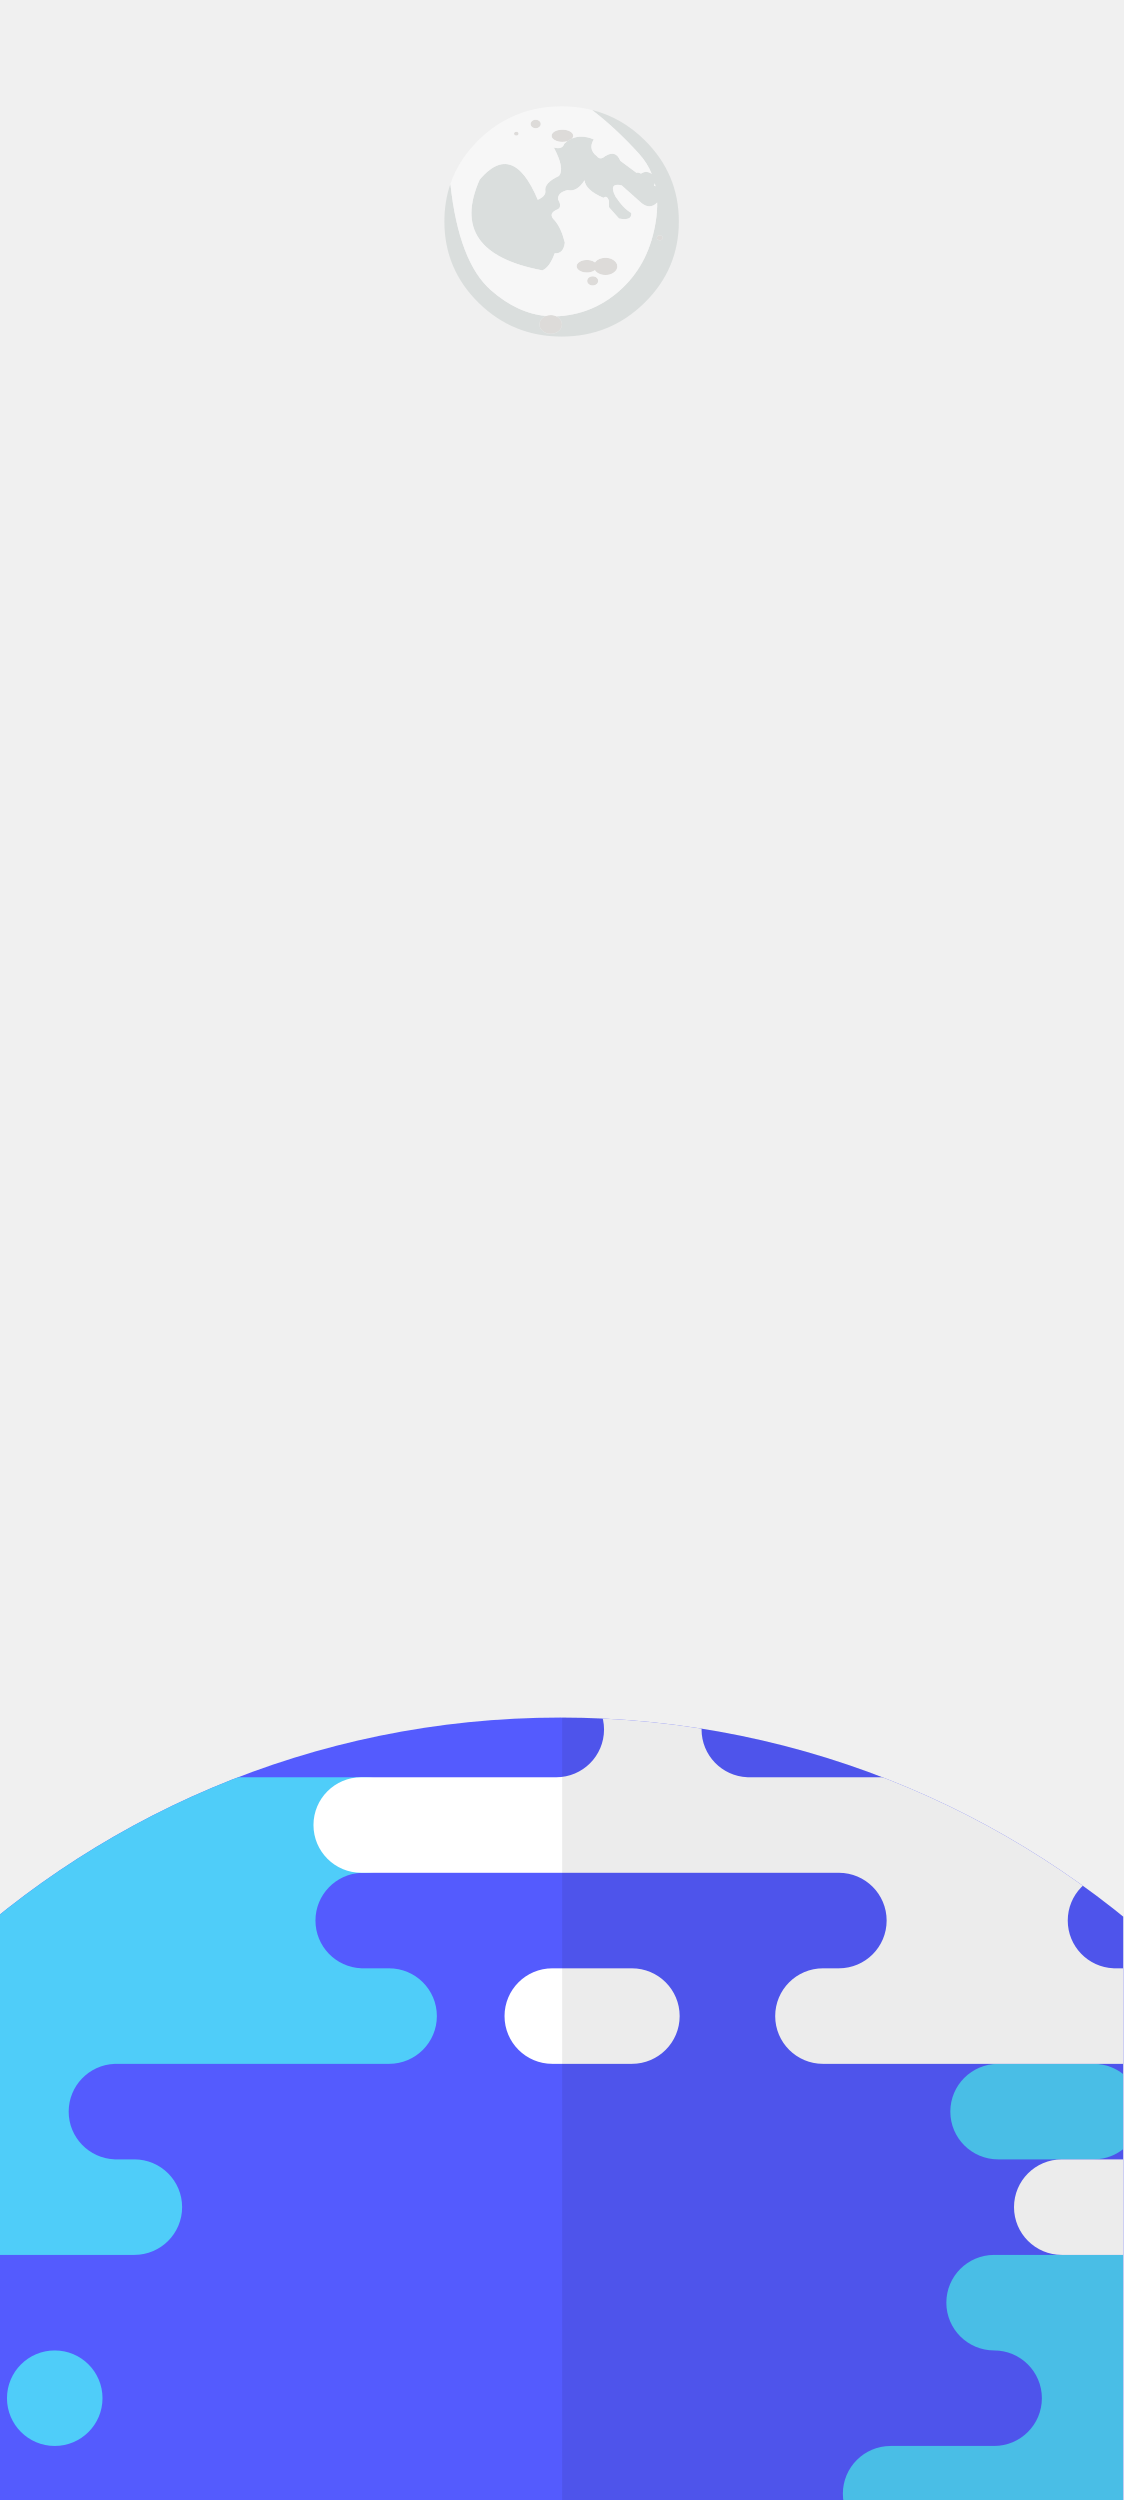
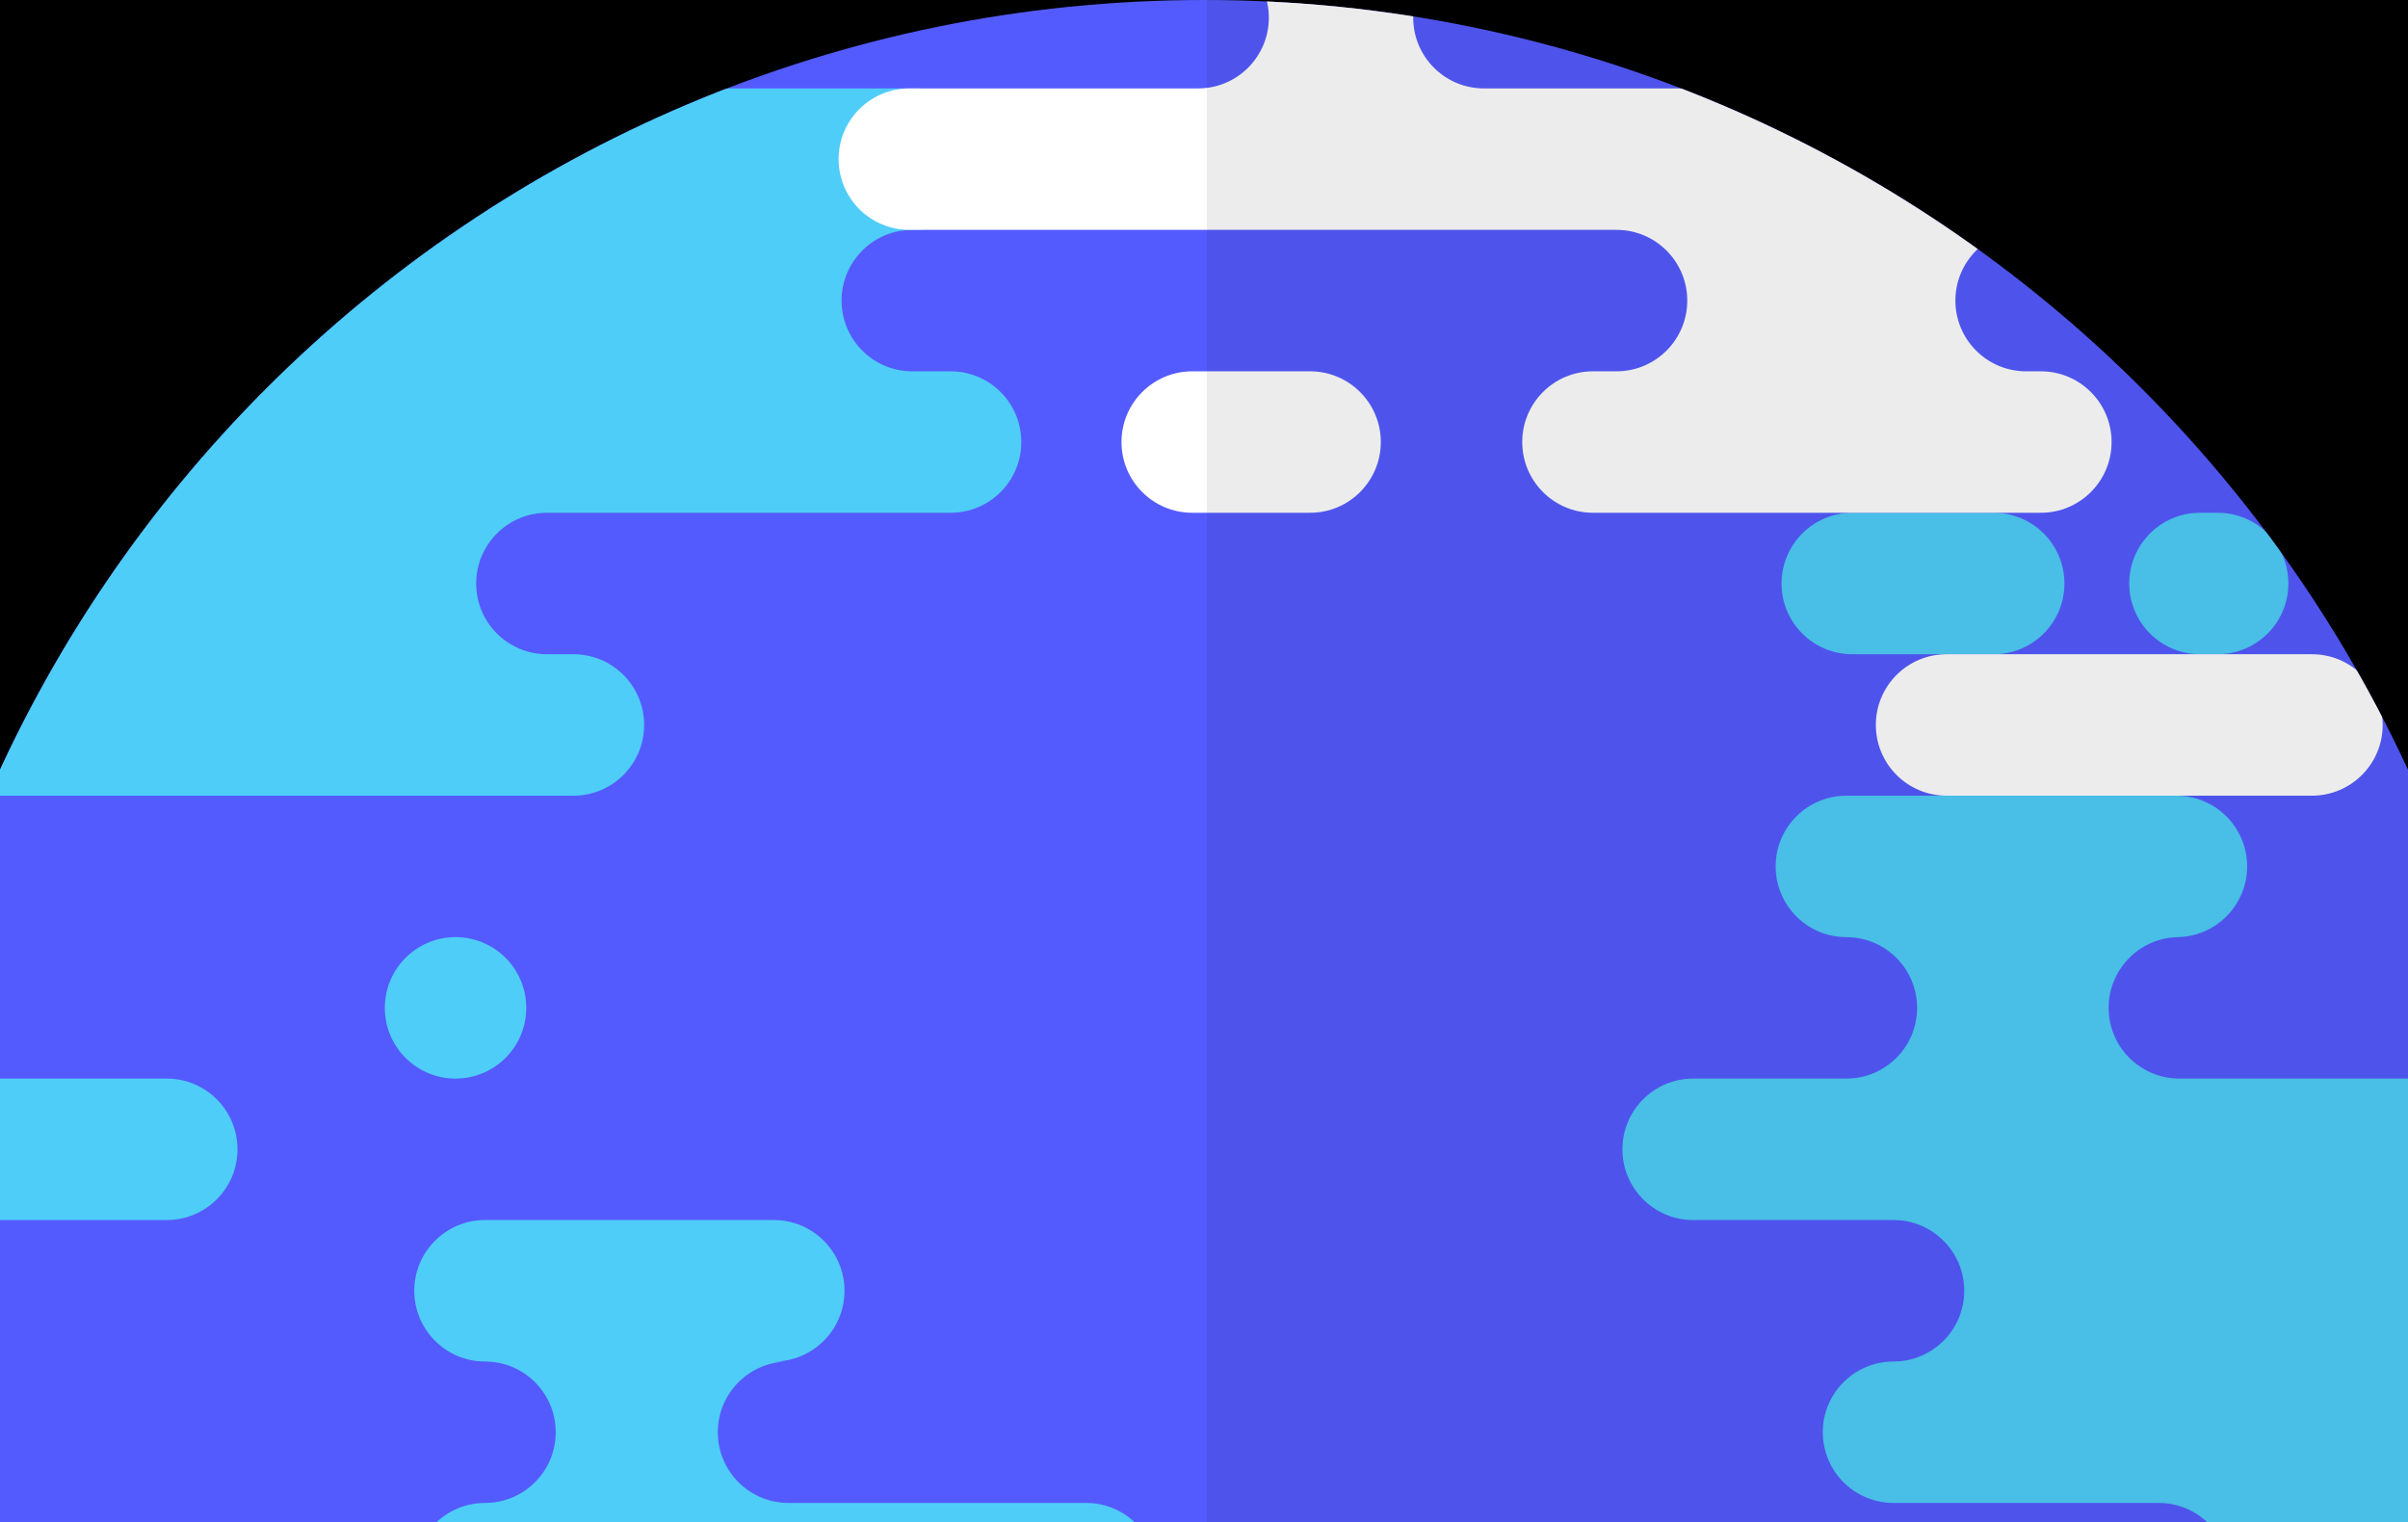
- <svg xmlns="http://www.w3.org/2000/svg" width="412" height="917" viewBox="0 0 412 917" fill="none">
+ <svg xmlns="http://www.w3.org/2000/svg" width="375" height="237" viewBox="0 0 375 237" fill="none">
  <g clip-path="url(#clip0_328_2571)">
-     <circle cx="205.5" cy="958.5" r="328.5" fill="#545BFE" />
-     <mask id="mask0_328_2571" style="mask-type:luminance" maskUnits="userSpaceOnUse" x="-123" y="630" width="657" height="657">
-       <circle cx="205.5" cy="958.5" r="328.5" fill="white" />
+     <rect width="375" height="237" fill="black" />
+     <circle cx="187.5" cy="206.5" r="206.5" fill="#545BFE" />
+     <mask id="mask0_328_2571" style="mask-type:luminance" maskUnits="userSpaceOnUse" x="-19" y="0" width="413" height="413">
+       <circle cx="187.5" cy="206.5" r="206.5" fill="white" />
    </mask>
    <g mask="url(#mask0_328_2571)">
-       <path fill-rule="evenodd" clip-rule="evenodd" d="M151.48 669.42C151.48 659.744 143.636 651.9 133.96 651.9H-165.34C-175.016 651.9 -182.86 659.744 -182.86 669.42C-182.86 679.096 -175.016 686.94 -165.34 686.94H-95.26C-85.584 686.94 -77.74 694.784 -77.74 704.46C-77.74 714.136 -85.584 721.98 -95.26 721.98H-104.02C-113.696 721.98 -121.54 729.824 -121.54 739.5C-121.54 749.176 -113.696 757.02 -104.02 757.02H-109.86C-100.184 757.02 -92.34 764.864 -92.34 774.54C-92.34 784.216 -100.184 792.06 -109.86 792.06H-124.46C-134.136 792.06 -141.98 799.904 -141.98 809.58C-141.98 819.256 -134.136 827.1 -124.46 827.1H49.28C58.956 827.1 66.8 819.256 66.8 809.58C66.8 799.904 58.956 792.06 49.28 792.06H41.98L41.98 792.045C32.643 791.662 25.19 783.971 25.19 774.54C25.19 765.109 32.643 757.418 41.98 757.035L41.98 757.02H142.72C152.396 757.02 160.24 749.176 160.24 739.5C160.24 729.824 152.396 721.98 142.72 721.98H132.5V721.965C123.163 721.582 115.71 713.891 115.71 704.46C115.71 695.029 123.163 687.338 132.5 686.955V686.94H133.96C143.636 686.94 151.48 679.096 151.48 669.42ZM20.08 862.14C29.756 862.14 37.6 869.984 37.6 879.66C37.6 889.336 29.756 897.18 20.08 897.18C10.404 897.18 2.56 889.336 2.56 879.66C2.56 869.984 10.404 862.14 20.08 862.14ZM-33.94 914.7C-33.94 905.024 -41.784 897.18 -51.46 897.18H-102.56C-112.236 897.18 -120.08 905.024 -120.08 914.7C-120.08 924.376 -112.236 932.22 -102.56 932.22H-51.46C-41.784 932.22 -33.94 924.376 -33.94 914.7ZM90.16 1124.94C90.16 1134.62 82.316 1142.46 72.64 1142.46H79.94C70.264 1142.46 62.42 1150.3 62.42 1159.98C62.42 1169.66 70.264 1177.5 79.94 1177.5H122.28C131.956 1177.5 139.8 1169.66 139.8 1159.98C139.8 1150.3 131.956 1142.46 122.28 1142.46H128.12V1142.45C118.782 1142.06 111.33 1134.37 111.33 1124.94C111.33 1115.51 118.782 1107.82 128.12 1107.44V1107.42H167.54C177.216 1107.42 185.06 1099.58 185.06 1089.9C185.06 1080.22 177.216 1072.38 167.54 1072.38L167.54 1072.37C158.202 1071.98 150.75 1064.29 150.75 1054.86C150.75 1045.43 158.202 1037.74 167.54 1037.36L167.54 1037.34H176.3C185.976 1037.34 193.82 1029.5 193.82 1019.82C193.82 1010.14 185.976 1002.3 176.3 1002.3H101.84V1002.29C92.502 1001.9 85.05 994.211 85.05 984.78C85.05 975.349 92.502 967.658 101.84 967.275V967.26H98.92C108.596 967.26 116.44 959.416 116.44 949.74C116.44 940.064 108.596 932.22 98.92 932.22H27.38C17.704 932.22 9.86 940.064 9.86 949.74C9.86 959.416 17.704 967.26 27.38 967.26C37.056 967.26 44.9 975.104 44.9 984.78C44.9 994.456 37.056 1002.3 27.38 1002.3C17.704 1002.3 9.86 1010.14 9.86 1019.82C9.86 1029.5 17.704 1037.34 27.38 1037.34H41.98C51.656 1037.34 59.5 1045.18 59.5 1054.86C59.5 1064.54 51.656 1072.38 41.98 1072.38H44.9C35.224 1072.38 27.38 1080.22 27.38 1089.9C27.38 1099.58 35.224 1107.42 44.9 1107.42H72.64C82.316 1107.42 90.16 1115.26 90.16 1124.94Z" fill="#4FCDF9" />
+       <path fill-rule="evenodd" clip-rule="evenodd" d="M153.542 24.78C153.542 18.697 148.611 13.767 142.529 13.767H-45.616C-51.698 13.767 -56.629 18.697 -56.629 24.78C-56.629 30.862 -51.698 35.793 -45.616 35.793H-1.562C4.52 35.793 9.451 40.724 9.451 46.807C9.451 52.889 4.52 57.82 -1.562 57.82H-7.069C-13.151 57.82 -18.082 62.751 -18.082 68.833C-18.082 74.916 -13.151 79.847 -7.069 79.847H-10.74C-4.658 79.847 0.273 84.778 0.273 90.86C0.273 96.942 -4.658 101.873 -10.74 101.873H-19.918C-26 101.873 -30.931 106.804 -30.931 112.887C-30.931 118.969 -26 123.9 -19.918 123.9H89.298C95.38 123.9 100.311 118.969 100.311 112.887C100.311 106.804 95.38 101.873 89.298 101.873H84.709L84.709 101.864C78.839 101.623 74.155 96.789 74.155 90.86C74.155 84.931 78.839 80.097 84.709 79.856L84.709 79.847H148.036C154.118 79.847 159.049 74.916 159.049 68.833C159.049 62.751 154.118 57.82 148.036 57.82H141.611L141.611 57.81C135.742 57.57 131.057 52.735 131.057 46.807C131.057 40.878 135.742 36.043 141.611 35.803L141.611 35.793H142.529C148.611 35.793 153.542 30.862 153.542 24.78ZM70.942 145.926C77.025 145.926 81.955 150.857 81.955 156.94C81.955 163.022 77.025 167.953 70.942 167.953C64.859 167.953 59.929 163.022 59.929 156.94C59.929 150.857 64.859 145.926 70.942 145.926ZM36.984 178.966C36.984 172.883 32.053 167.953 25.971 167.953H-6.152C-12.234 167.953 -17.165 172.883 -17.165 178.966C-17.165 185.048 -12.234 189.979 -6.152 189.979H25.971C32.053 189.979 36.984 185.048 36.984 178.966ZM114.995 311.126C114.995 317.209 110.064 322.139 103.981 322.139H108.57C102.488 322.139 97.557 327.07 97.557 333.153C97.557 339.235 102.488 344.166 108.57 344.166H135.186C141.268 344.166 146.199 339.235 146.199 333.153C146.199 327.07 141.268 322.139 135.186 322.139H138.857V322.13C132.987 321.889 128.303 317.055 128.303 311.126C128.303 305.197 132.987 300.363 138.857 300.122V300.113H163.637C169.719 300.113 174.65 295.182 174.65 289.099C174.65 283.017 169.719 278.086 163.637 278.086L163.637 278.077C157.767 277.836 153.083 273.001 153.083 267.073C153.083 261.144 157.767 256.309 163.637 256.069L163.637 256.059H169.143C175.226 256.059 180.157 251.129 180.157 245.046C180.157 238.964 175.226 234.033 169.143 234.033H122.337V234.023C116.467 233.783 111.783 228.948 111.783 223.019C111.783 217.091 116.467 212.256 122.337 212.015V212.006H120.501C126.584 212.006 131.515 207.075 131.515 200.993C131.515 194.91 126.584 189.979 120.501 189.979H75.53C69.448 189.979 64.517 194.91 64.517 200.993C64.517 207.075 69.448 212.006 75.53 212.006C81.613 212.006 86.543 216.937 86.543 223.019C86.543 229.102 81.613 234.033 75.53 234.033C69.448 234.033 64.517 238.964 64.517 245.046C64.517 251.129 69.448 256.059 75.53 256.059H84.708C90.79 256.059 95.721 260.99 95.721 267.073C95.721 273.155 90.79 278.086 84.708 278.086H86.543C80.461 278.086 75.53 283.017 75.53 289.099C75.53 295.182 80.461 300.113 86.543 300.113H103.981C110.064 300.113 114.995 305.044 114.995 311.126Z" fill="#4FCDF9" />
    </g>
-     <mask id="mask1_328_2571" style="mask-type:luminance" maskUnits="userSpaceOnUse" x="-123" y="630" width="657" height="657">
-       <circle cx="205.5" cy="958.5" r="328.5" fill="white" />
+     <mask id="mask1_328_2571" style="mask-type:luminance" maskUnits="userSpaceOnUse" x="-19" y="0" width="413" height="413">
+       <circle cx="187.5" cy="206.5" r="206.5" fill="white" />
    </mask>
    <g mask="url(#mask1_328_2571)">
-       <path fill-rule="evenodd" clip-rule="evenodd" d="M493.12 704.46C493.12 694.784 485.276 686.94 475.6 686.94H440.56C430.884 686.94 423.04 694.784 423.04 704.46C423.04 714.136 430.884 721.98 440.56 721.98H475.6C485.276 721.98 493.12 714.136 493.12 704.46ZM840.601 721.98C850.277 721.98 858.121 729.824 858.121 739.5C858.121 749.176 850.277 757.02 840.601 757.02H830.381V757.035C821.043 757.418 813.591 765.109 813.591 774.54C813.591 783.971 821.043 791.662 830.381 792.045V792.06H853.741C863.417 792.06 871.261 799.904 871.261 809.58C871.261 819.256 863.417 827.1 853.741 827.1H599.701C590.025 827.1 582.181 819.256 582.181 809.58C582.181 799.904 590.025 792.06 599.701 792.06H592.401C602.077 792.06 609.921 784.216 609.921 774.54C609.921 764.864 602.077 757.02 592.401 757.02H532.541C522.865 757.02 515.021 749.176 515.021 739.5C515.021 729.824 522.865 721.98 532.541 721.98H840.601ZM446.401 1107.42C456.077 1107.42 463.921 1099.58 463.921 1089.9C463.921 1080.22 456.077 1072.38 446.401 1072.38C436.725 1072.38 428.881 1064.54 428.881 1054.86C428.881 1045.18 436.725 1037.34 446.401 1037.34H442.021C451.697 1037.34 459.541 1029.5 459.541 1019.82C459.541 1010.14 451.697 1002.3 442.021 1002.3H376.321C366.645 1002.3 358.801 994.456 358.801 984.78C358.801 975.104 366.645 967.26 376.321 967.26C385.997 967.26 393.841 959.416 393.841 949.74C393.841 940.064 385.997 932.22 376.321 932.22H326.681C317.005 932.22 309.161 924.376 309.161 914.7C309.161 905.024 317.005 897.18 326.681 897.18H364.641C374.317 897.18 382.161 889.336 382.161 879.66C382.161 869.984 374.317 862.14 364.641 862.14C354.965 862.14 347.121 854.296 347.121 844.62C347.121 834.944 354.965 827.1 364.641 827.1H446.401C456.077 827.1 463.921 834.944 463.921 844.62C463.921 854.296 456.077 862.14 446.401 862.14L446.399 862.155C437.063 862.539 429.611 870.229 429.611 879.66C429.611 889.091 437.063 896.781 446.399 897.165L446.401 897.18H579.261C588.937 897.18 596.781 905.024 596.781 914.7C596.781 924.376 588.937 932.22 579.261 932.22H550.061L550.061 932.235C540.723 932.618 533.271 940.309 533.271 949.74C533.271 959.171 540.723 966.862 550.061 967.245L550.061 967.26H564.661C574.337 967.26 582.181 975.104 582.181 984.78C582.181 994.456 574.337 1002.3 564.661 1002.3H542.761L542.759 1002.31C533.423 1002.7 525.971 1010.39 525.971 1019.82C525.971 1029.25 533.423 1036.94 542.759 1037.32L542.761 1037.34H539.841C549.517 1037.34 557.361 1045.18 557.361 1054.86C557.361 1064.54 549.517 1072.38 539.841 1072.38H510.641L510.641 1072.39C501.303 1072.78 493.851 1080.47 493.851 1089.9C493.851 1099.33 501.303 1107.02 510.641 1107.41L510.641 1107.42H504.801C514.477 1107.42 522.321 1115.26 522.321 1124.94C522.321 1134.62 514.477 1142.46 504.801 1142.46H452.241C442.565 1142.46 434.721 1134.62 434.721 1124.94C434.721 1115.26 442.565 1107.42 452.241 1107.42H446.401ZM577.8 1072.38C587.476 1072.38 595.32 1080.22 595.32 1089.9C595.32 1099.58 587.476 1107.42 577.8 1107.42C568.124 1107.42 560.28 1099.58 560.28 1089.9C560.28 1080.22 568.124 1072.38 577.8 1072.38ZM569.04 844.62C569.04 834.944 561.196 827.1 551.52 827.1H531.08C521.404 827.1 513.56 834.944 513.56 844.62C513.56 854.296 521.404 862.14 531.08 862.14H551.52C561.196 862.14 569.04 854.296 569.04 844.62ZM418.661 774.54C418.661 764.864 410.817 757.02 401.141 757.02H366.101C356.425 757.02 348.581 764.864 348.581 774.54C348.581 784.216 356.425 792.06 366.101 792.06H401.141C410.817 792.06 418.661 784.216 418.661 774.54ZM456.62 757.02C466.296 757.02 474.14 764.864 474.14 774.54C474.14 784.216 466.296 792.06 456.62 792.06H452.24C442.564 792.06 434.72 784.216 434.72 774.54C434.72 764.864 442.564 757.02 452.24 757.02H456.62Z" fill="#4FCDF9" />
+       <path fill-rule="evenodd" clip-rule="evenodd" d="M368.302 46.807C368.302 40.724 363.371 35.794 357.289 35.794H335.262C329.18 35.794 324.249 40.724 324.249 46.807C324.249 52.889 329.18 57.82 335.262 57.82H357.289C363.371 57.82 368.302 52.889 368.302 46.807ZM586.732 57.821C592.815 57.821 597.746 62.752 597.746 68.834C597.746 74.916 592.815 79.847 586.732 79.847H580.308L580.308 79.857C574.438 80.097 569.754 84.932 569.754 90.861C569.754 96.789 574.438 101.624 580.308 101.865L580.308 101.874H594.992C601.075 101.874 606.006 106.805 606.006 112.887C606.006 118.97 601.075 123.901 594.992 123.901H435.299C429.217 123.901 424.286 118.97 424.286 112.887C424.286 106.805 429.217 101.874 435.299 101.874H430.71C436.793 101.874 441.724 96.943 441.724 90.861C441.724 84.778 436.793 79.847 430.71 79.847H393.081C386.999 79.847 382.068 74.916 382.068 68.834C382.068 62.752 386.999 57.821 393.081 57.821H586.732ZM338.933 300.113C345.016 300.113 349.947 295.183 349.947 289.1C349.947 283.018 345.016 278.087 338.933 278.087C332.851 278.087 327.92 273.156 327.92 267.073C327.92 260.991 332.851 256.06 338.933 256.06H336.18C342.262 256.06 347.193 251.129 347.193 245.047C347.193 238.964 342.262 234.033 336.18 234.033H294.88C288.797 234.033 283.867 229.103 283.867 223.02C283.867 216.938 288.797 212.007 294.88 212.007C300.962 212.007 305.893 207.076 305.893 200.993C305.893 194.911 300.962 189.98 294.88 189.98H263.675C257.593 189.98 252.662 185.049 252.662 178.967C252.662 172.884 257.593 167.953 263.675 167.953H287.538C293.62 167.953 298.551 163.023 298.551 156.94C298.551 150.858 293.62 145.927 287.538 145.927C281.455 145.927 276.524 140.996 276.524 134.913C276.524 128.831 281.455 123.9 287.538 123.9H338.933C345.016 123.9 349.947 128.831 349.947 134.913C349.947 140.996 345.016 145.927 338.933 145.927L338.932 145.936C333.063 146.177 328.379 151.012 328.379 156.94C328.379 162.868 333.063 167.703 338.932 167.944L338.933 167.953H422.451C428.533 167.953 433.464 172.884 433.464 178.967C433.464 185.049 428.533 189.98 422.451 189.98H404.095L404.095 189.99C398.226 190.23 393.541 195.065 393.541 200.993C393.541 206.922 398.226 211.757 404.095 211.997L404.095 212.007H413.273C419.356 212.007 424.287 216.938 424.287 223.02C424.287 229.103 419.356 234.033 413.273 234.033H399.507L399.506 234.043C393.636 234.284 388.952 239.118 388.952 245.047C388.952 250.975 393.636 255.81 399.506 256.051L399.507 256.06H397.671C403.753 256.06 408.684 260.991 408.684 267.073C408.684 273.156 403.753 278.087 397.671 278.087H379.315L379.315 278.096C373.446 278.337 368.761 283.171 368.761 289.1C368.761 295.029 373.446 299.863 379.315 300.104L379.315 300.113H375.644C381.727 300.113 386.658 305.044 386.658 311.127C386.658 317.209 381.727 322.14 375.644 322.14H342.604C336.522 322.14 331.591 317.209 331.591 311.127C331.591 305.044 336.522 300.113 342.604 300.113H338.933ZM421.533 278.087C427.615 278.087 432.546 283.018 432.546 289.1C432.546 295.183 427.615 300.114 421.533 300.114C415.45 300.114 410.519 295.183 410.519 289.1C410.519 283.018 415.45 278.087 421.533 278.087ZM416.027 134.913C416.027 128.831 411.096 123.9 405.013 123.9H392.165C386.082 123.9 381.151 128.831 381.151 134.913C381.151 140.996 386.082 145.927 392.165 145.927H405.013C411.096 145.927 416.027 140.996 416.027 134.913ZM321.496 90.86C321.496 84.778 316.565 79.847 310.482 79.847H288.456C282.373 79.847 277.442 84.778 277.442 90.86C277.442 96.943 282.373 101.874 288.456 101.874H310.482C316.565 101.874 321.496 96.943 321.496 90.86ZM345.357 79.847C351.439 79.847 356.37 84.778 356.37 90.86C356.37 96.943 351.439 101.874 345.357 101.874H342.604C336.521 101.874 331.59 96.943 331.59 90.86C331.59 84.778 336.521 79.847 342.604 79.847H345.357Z" fill="#4FCDF9" />
    </g>
-     <mask id="mask2_328_2571" style="mask-type:luminance" maskUnits="userSpaceOnUse" x="-123" y="630" width="657" height="657">
-       <circle cx="205.5" cy="958.5" r="328.5" fill="white" />
+     <mask id="mask2_328_2571" style="mask-type:luminance" maskUnits="userSpaceOnUse" x="-19" y="0" width="413" height="413">
+       <circle cx="187.5" cy="206.5" r="206.5" fill="white" />
    </mask>
    <g mask="url(#mask2_328_2571)">
-       <path fill-rule="evenodd" clip-rule="evenodd" d="M325.22 704.46C325.22 694.784 317.376 686.94 307.7 686.94H132.5C122.824 686.94 114.98 679.096 114.98 669.42C114.98 659.744 122.824 651.9 132.5 651.9H204.04C213.716 651.9 221.56 644.056 221.56 634.38C221.56 624.704 213.716 616.86 204.04 616.86H180.68C171.004 616.86 163.16 609.016 163.16 599.34C163.16 589.664 171.004 581.82 180.68 581.82H271.2C280.876 581.82 288.72 589.664 288.72 599.34C288.72 609.016 280.876 616.86 271.2 616.86H274.12L274.121 616.875C264.783 617.257 257.33 624.948 257.33 634.38C257.33 643.812 264.783 651.502 274.121 651.885L274.12 651.9H507.72C517.396 651.9 525.24 659.744 525.24 669.42C525.24 679.096 517.396 686.94 507.72 686.94H408.44L408.439 686.955C399.102 687.338 391.65 695.029 391.65 704.46C391.65 713.891 399.102 721.581 408.439 721.965L408.44 721.98H412.82C422.496 721.98 430.34 729.824 430.34 739.5C430.34 749.176 422.496 757.02 412.82 757.02H301.86C292.184 757.02 284.34 749.176 284.34 739.5C284.34 729.824 292.184 721.98 301.86 721.98H307.7C317.376 721.98 325.22 714.136 325.22 704.46ZM479.98 792.06C489.656 792.06 497.5 799.904 497.5 809.58C497.5 819.256 489.656 827.1 479.98 827.1H389.46C379.784 827.1 371.94 819.256 371.94 809.58C371.94 799.904 379.784 792.06 389.46 792.06H479.98ZM529.62 739.5C529.62 729.824 521.776 721.98 512.1 721.98H482.9C473.224 721.98 465.38 729.824 465.38 739.5C465.38 749.176 473.224 757.02 482.9 757.02H512.1C521.776 757.02 529.62 749.176 529.62 739.5ZM231.78 721.98C241.456 721.98 249.3 729.824 249.3 739.5C249.3 749.176 241.456 757.02 231.78 757.02H202.58C192.904 757.02 185.06 749.176 185.06 739.5C185.06 729.824 192.904 721.98 202.58 721.98H231.78ZM586.56 599.34C586.56 589.664 578.716 581.82 569.04 581.82H341.28C331.604 581.82 323.76 589.664 323.76 599.34C323.76 609.016 331.604 616.86 341.28 616.86H569.04C578.716 616.86 586.56 609.016 586.56 599.34Z" fill="white" />
+       <path fill-rule="evenodd" clip-rule="evenodd" d="M427.04 -19.273C427.04 -25.356 422.109 -30.287 416.026 -30.287H272.853C266.77 -30.287 261.84 -25.356 261.84 -19.273C261.84 -13.191 266.77 -8.26 272.853 -8.26H416.026C422.109 -8.26 427.04 -13.191 427.04 -19.273ZM262.758 46.807C262.758 40.724 257.827 35.794 251.745 35.794H141.611C135.529 35.794 130.598 30.863 130.598 24.78C130.598 18.698 135.529 13.767 141.611 13.767H186.583C192.665 13.767 197.596 8.836 197.596 2.754C197.596 -3.329 192.665 -8.26 186.583 -8.26H171.898C165.816 -8.26 160.885 -13.191 160.885 -19.273C160.885 -25.355 165.816 -30.286 171.898 -30.286H228.8C234.883 -30.286 239.814 -25.355 239.814 -19.273C239.814 -13.191 234.883 -8.26 228.8 -8.26H230.636L230.636 -8.25C224.766 -8.01 220.081 -3.175 220.081 2.754C220.081 8.683 224.766 13.517 230.636 13.758L230.636 13.767H377.48C383.563 13.767 388.494 18.698 388.494 24.78C388.494 30.863 383.563 35.794 377.48 35.794H315.071L315.071 35.803C309.201 36.044 304.517 40.879 304.517 46.807C304.517 52.735 309.201 57.57 315.071 57.811L315.071 57.82H317.825C323.907 57.82 328.838 62.751 328.838 68.834C328.838 74.916 323.907 79.847 317.825 79.847H248.074C241.991 79.847 237.06 74.916 237.06 68.834C237.06 62.751 241.991 57.82 248.074 57.82H251.745C257.827 57.82 262.758 52.889 262.758 46.807ZM360.042 101.874C366.125 101.874 371.056 106.804 371.056 112.887C371.056 118.969 366.125 123.9 360.042 123.9H303.14C297.058 123.9 292.127 118.969 292.127 112.887C292.127 106.804 297.058 101.874 303.14 101.874H360.042ZM391.247 68.834C391.247 62.751 386.316 57.82 380.233 57.82H361.878C355.795 57.82 350.864 62.751 350.864 68.834C350.864 74.916 355.795 79.847 361.878 79.847H380.233C386.316 79.847 391.247 74.916 391.247 68.834ZM204.02 57.82C210.103 57.82 215.034 62.751 215.034 68.834C215.034 74.916 210.103 79.847 204.02 79.847H185.665C179.582 79.847 174.652 74.916 174.652 68.834C174.652 62.751 179.582 57.82 185.665 57.82H204.02Z" fill="white" />
    </g>
-     <mask id="mask3_328_2571" style="mask-type:luminance" maskUnits="userSpaceOnUse" x="-123" y="630" width="657" height="657">
-       <circle cx="205.5" cy="958.5" r="328.5" fill="white" />
+     <mask id="mask3_328_2571" style="mask-type:luminance" maskUnits="userSpaceOnUse" x="-19" y="0" width="413" height="413">
+       <circle cx="187.5" cy="206.5" r="206.5" fill="white" />
    </mask>
    <g mask="url(#mask3_328_2571)">
-       <rect opacity="0.078" x="206.206" y="593.5" width="365.706" height="730" fill="black" />
+       <rect opacity="0.078" x="187.944" y="-22.944" width="229.888" height="458.889" fill="black" />
    </g>
-     <path d="M225.148 95.479C224.315 94.865 223.298 94.558 222.098 94.558C220.897 94.558 219.868 94.865 219.01 95.479C218.692 95.725 218.434 95.98 218.239 96.247C218.141 96.165 218.03 96.093 217.907 96.032C217.173 95.581 216.291 95.356 215.261 95.356C214.233 95.356 213.35 95.581 212.616 96.032C211.88 96.483 211.513 97.025 211.513 97.66C211.513 98.295 211.88 98.837 212.616 99.287C213.35 99.738 214.233 99.963 215.261 99.963C216.291 99.963 217.173 99.738 217.907 99.287C218.006 99.226 218.104 99.164 218.202 99.103C218.398 99.41 218.667 99.697 219.01 99.963C219.868 100.577 220.897 100.884 222.098 100.884C223.298 100.884 224.315 100.577 225.148 99.963C226.006 99.349 226.434 98.601 226.434 97.721C226.434 96.841 226.006 96.093 225.148 95.479ZM215.96 101.836C215.568 102.164 215.372 102.564 215.372 103.035C215.372 103.505 215.568 103.905 215.96 104.232C216.352 104.559 216.83 104.724 217.393 104.724C217.957 104.724 218.434 104.559 218.826 104.232C219.218 103.905 219.414 103.505 219.414 103.035C219.414 102.564 219.218 102.164 218.826 101.836C218.434 101.509 217.957 101.345 217.393 101.345C216.83 101.345 216.352 101.509 215.96 101.836ZM189.976 49.534C190.148 49.411 190.233 49.248 190.233 49.043C190.233 48.838 190.148 48.664 189.976 48.521C189.829 48.398 189.633 48.336 189.388 48.336C189.143 48.336 188.935 48.398 188.763 48.521C188.616 48.664 188.543 48.838 188.543 49.043C188.543 49.248 188.616 49.411 188.763 49.534C188.935 49.678 189.143 49.749 189.388 49.749C189.633 49.749 189.829 49.678 189.976 49.534ZM197.804 44.374C197.437 44.067 196.996 43.914 196.481 43.914C195.966 43.914 195.526 44.067 195.158 44.374C194.791 44.682 194.607 45.05 194.607 45.48C194.607 45.91 194.791 46.279 195.158 46.586C195.526 46.893 195.966 47.046 196.481 47.046C196.996 47.046 197.437 46.893 197.804 46.586C198.172 46.279 198.355 45.91 198.355 45.48C198.355 45.05 198.172 44.682 197.804 44.374ZM209.087 48.213C208.327 47.783 207.397 47.569 206.294 47.569C205.191 47.569 204.248 47.783 203.464 48.213C202.704 48.664 202.325 49.196 202.325 49.81C202.325 50.425 202.704 50.947 203.464 51.377C204.248 51.827 205.191 52.052 206.294 52.052C206.951 52.052 207.539 51.971 208.058 51.807C208.642 51.401 209.23 51.063 209.822 50.793C210.116 50.505 210.263 50.177 210.263 49.81C210.263 49.196 209.871 48.664 209.087 48.213ZM240.915 87.218C240.915 87.463 241.025 87.678 241.245 87.862C241.466 88.047 241.723 88.139 242.017 88.139C242.311 88.139 242.568 88.047 242.788 87.862C243.01 87.678 243.12 87.463 243.12 87.218C243.12 86.972 243.01 86.757 242.788 86.573C242.568 86.388 242.311 86.296 242.017 86.296C241.723 86.296 241.466 86.388 241.245 86.573C241.025 86.757 240.915 86.972 240.915 87.218ZM201.994 115.565C201.357 115.565 200.769 115.677 200.23 115.903C199.814 116.067 199.434 116.292 199.09 116.578C198.282 117.254 197.877 118.062 197.877 119.004C197.877 119.946 198.282 120.755 199.09 121.431C199.899 122.106 200.867 122.444 201.994 122.444C203.121 122.444 204.089 122.106 204.897 121.431C205.706 120.755 206.11 119.946 206.11 119.004C206.11 118.062 205.706 117.254 204.897 116.578C204.628 116.353 204.347 116.169 204.052 116.025C203.44 115.718 202.754 115.565 201.994 115.565Z" fill="#DDDBD9" />
-     <path d="M241.245 87.863C241.025 87.678 240.915 87.463 240.915 87.218C240.915 86.972 241.025 86.757 241.245 86.573C241.466 86.388 241.723 86.296 242.017 86.296C242.311 86.296 242.568 86.388 242.788 86.573C243.01 86.757 243.12 86.972 243.12 87.218C243.12 87.463 243.01 87.678 242.788 87.863C242.568 88.047 242.311 88.139 242.017 88.139C241.723 88.139 241.466 88.047 241.245 87.863ZM239.886 68.145C240.007 67.831 240.105 67.524 240.179 67.225C240.269 67.596 240.355 67.964 240.437 68.33C240.267 68.234 240.083 68.173 239.886 68.145ZM227.537 58.994C226.41 56.23 224.56 55.656 221.987 57.274C220.762 58.359 219.733 58.359 218.9 57.274C216.695 55.554 216.328 53.507 217.797 51.132C214.87 49.908 212.211 49.796 209.822 50.793C209.23 51.064 208.642 51.402 208.058 51.807C207.703 52.075 207.348 52.371 206.992 52.698C206.527 54.213 205.24 54.684 203.134 54.111C205.878 59.229 206.502 62.71 205.008 64.552C201.308 66.273 199.654 68.136 200.046 70.142C200.144 71.371 199.213 72.415 197.253 73.275C191.177 58.779 184.083 56.301 175.974 65.842C168.011 83.696 175.668 94.804 198.944 99.165C200.757 98.387 202.264 96.298 203.464 92.9C205.596 93.084 206.833 91.784 207.176 88.999C206.294 85.416 205.057 82.704 203.464 80.861C201.627 79.161 202.031 77.779 204.677 76.714C205.706 76.08 205.706 74.882 204.677 73.121C204.579 71.401 205.768 70.265 208.242 69.712C210.471 70.265 212.53 69.067 214.417 66.119C214.637 68.535 216.952 70.685 221.363 72.568C222.22 71.831 222.894 72.21 223.384 73.705V76.008L227.059 80.154C230.269 80.768 231.763 80.093 231.543 78.127C229.582 77.001 227.635 74.954 225.699 71.985C224.009 68.586 224.78 67.255 228.015 67.992L235.402 74.564C237.428 76.146 239.314 76.054 241.061 74.288C241.084 76.397 240.925 78.608 240.583 80.922C239.064 91.036 235.01 99.247 228.419 105.553C221.828 111.839 214.109 115.309 205.265 115.964C204.849 115.985 204.444 116.006 204.052 116.026C204.347 116.169 204.628 116.353 204.897 116.578C205.706 117.254 206.11 118.063 206.11 119.005C206.11 119.947 205.706 120.755 204.897 121.431C204.089 122.107 203.121 122.445 201.994 122.445C200.867 122.445 199.899 122.107 199.09 121.431C198.282 120.755 197.877 119.947 197.877 119.005C197.877 118.063 198.282 117.254 199.09 116.578C199.434 116.292 199.814 116.067 200.23 115.903C193.222 115.227 186.534 112.105 180.163 106.536C172.249 99.615 167.263 86.593 165.205 67.47C163.735 71.75 163 76.336 163 81.229C163 92.9 167.19 102.85 175.569 111.081C183.973 119.332 194.117 123.458 206 123.458C217.883 123.458 228.015 119.332 236.394 111.081C244.798 102.85 249 92.9 249 81.229C249 69.558 244.798 59.598 236.394 51.346C230.783 45.818 224.376 42.154 217.173 40.352C223.053 44.856 228.798 50.21 234.409 56.414C236.418 58.635 237.974 61.102 239.077 63.815C237.752 62.85 236.429 62.809 235.107 63.692C234.471 63.304 233.919 63.201 233.454 63.386L227.537 58.994Z" fill="#DADEDD" />
-     <path d="M196.481 43.914C196.996 43.914 197.437 44.067 197.804 44.374C198.171 44.682 198.355 45.051 198.355 45.48C198.355 45.91 198.171 46.279 197.804 46.586C197.437 46.893 196.996 47.046 196.481 47.046C195.966 47.046 195.526 46.893 195.158 46.586C194.791 46.279 194.607 45.91 194.607 45.48C194.607 45.051 194.791 44.682 195.158 44.374C195.526 44.067 195.966 43.914 196.481 43.914ZM190.233 49.043C190.233 49.248 190.148 49.411 189.976 49.534C189.829 49.678 189.633 49.749 189.388 49.749C189.143 49.749 188.935 49.678 188.763 49.534C188.616 49.411 188.543 49.248 188.543 49.043C188.543 48.838 188.616 48.664 188.763 48.521C188.935 48.398 189.143 48.336 189.388 48.336C189.633 48.336 189.829 48.398 189.976 48.521C190.148 48.664 190.233 48.838 190.233 49.043ZM215.372 103.035C215.372 102.564 215.568 102.164 215.96 101.837C216.352 101.509 216.83 101.345 217.393 101.345C217.957 101.345 218.434 101.509 218.826 101.837C219.218 102.164 219.414 102.564 219.414 103.035C219.414 103.506 219.218 103.905 218.826 104.232C218.434 104.56 217.957 104.724 217.393 104.724C216.83 104.724 216.352 104.56 215.96 104.232C215.568 103.905 215.372 103.506 215.372 103.035ZM222.097 94.558C223.298 94.558 224.315 94.865 225.148 95.479C226.005 96.093 226.434 96.841 226.434 97.721C226.434 98.602 226.005 99.349 225.148 99.963C224.315 100.577 223.298 100.885 222.097 100.885C220.897 100.885 219.868 100.577 219.01 99.963C218.667 99.697 218.397 99.41 218.201 99.104C218.103 99.164 218.005 99.226 217.907 99.287C217.172 99.738 216.29 99.963 215.261 99.963C214.232 99.963 213.35 99.738 212.615 99.287C211.88 98.837 211.513 98.295 211.513 97.66C211.513 97.025 211.88 96.483 212.615 96.032C213.35 95.581 214.232 95.356 215.261 95.356C216.29 95.356 217.172 95.581 217.907 96.032C218.03 96.093 218.14 96.165 218.239 96.247C218.434 95.981 218.692 95.725 219.01 95.479C219.868 94.865 220.897 94.558 222.097 94.558ZM206.294 47.569C207.396 47.569 208.327 47.783 209.087 48.213C209.871 48.664 210.263 49.197 210.263 49.81C210.263 50.177 210.116 50.505 209.822 50.793C212.211 49.795 214.869 49.908 217.797 51.131C216.327 53.507 216.694 55.554 218.9 57.274C219.733 58.358 220.762 58.358 221.987 57.274C224.559 55.656 226.41 56.229 227.537 58.994L233.454 63.385C233.919 63.201 234.471 63.304 235.107 63.692C236.429 62.809 237.752 62.85 239.076 63.815C237.974 61.102 236.418 58.635 234.409 56.414C228.798 50.21 223.053 44.856 217.172 40.351C216.216 40.105 215.261 39.901 214.305 39.737C211.635 39.246 208.867 39 206 39C194.117 39 183.973 43.115 175.569 51.346C170.693 56.137 167.238 61.512 165.205 67.47C167.263 86.593 172.249 99.615 180.163 106.536C186.534 112.105 193.222 115.227 200.23 115.903C200.769 115.678 201.357 115.565 201.994 115.565C202.753 115.565 203.44 115.718 204.052 116.025C204.444 116.005 204.849 115.984 205.265 115.964C214.109 115.309 221.828 111.838 228.419 105.553C235.009 99.247 239.064 91.036 240.583 80.921C240.925 78.608 241.084 76.397 241.061 74.288C239.314 76.054 237.428 76.146 235.402 74.564L228.015 67.992C224.78 67.255 224.008 68.586 225.699 71.984C227.635 74.953 229.582 77.001 231.543 78.127C231.763 80.093 230.268 80.768 227.059 80.154L223.384 76.008V73.705C222.894 72.21 222.22 71.831 221.362 72.568C216.952 70.684 214.637 68.534 214.416 66.118C212.53 69.067 210.471 70.265 208.241 69.712C205.767 70.265 204.579 71.401 204.677 73.121C205.706 74.882 205.706 76.08 204.677 76.714C202.031 77.779 201.626 79.161 203.464 80.861C205.057 82.703 206.294 85.416 207.176 88.999C206.833 91.783 205.596 93.084 203.464 92.9C202.263 96.298 200.757 98.387 198.943 99.164C175.667 94.804 168.011 83.696 175.973 65.842C184.083 56.301 191.177 58.779 197.253 73.274C199.213 72.415 200.144 71.37 200.046 70.142C199.654 68.135 201.308 66.272 205.007 64.552C206.502 62.71 205.877 59.229 203.134 54.11C205.24 54.684 206.526 54.213 206.992 52.698C207.348 52.371 207.703 52.075 208.058 51.807C207.539 51.971 206.951 52.052 206.294 52.052C205.191 52.052 204.248 51.827 203.464 51.377C202.704 50.947 202.325 50.425 202.325 49.81C202.325 49.197 202.704 48.664 203.464 48.213C204.248 47.783 205.191 47.569 206.294 47.569ZM240.179 67.225C240.105 67.524 240.007 67.831 239.885 68.145C240.083 68.173 240.267 68.234 240.437 68.33C240.355 67.964 240.269 67.596 240.179 67.225Z" fill="#F7F7F7" />
  </g>
  <defs>
    <clipPath id="clip0_328_2571">
-       <rect width="412" height="917" fill="white" />
+       <rect width="375" height="237" fill="white" />
    </clipPath>
  </defs>
</svg>
